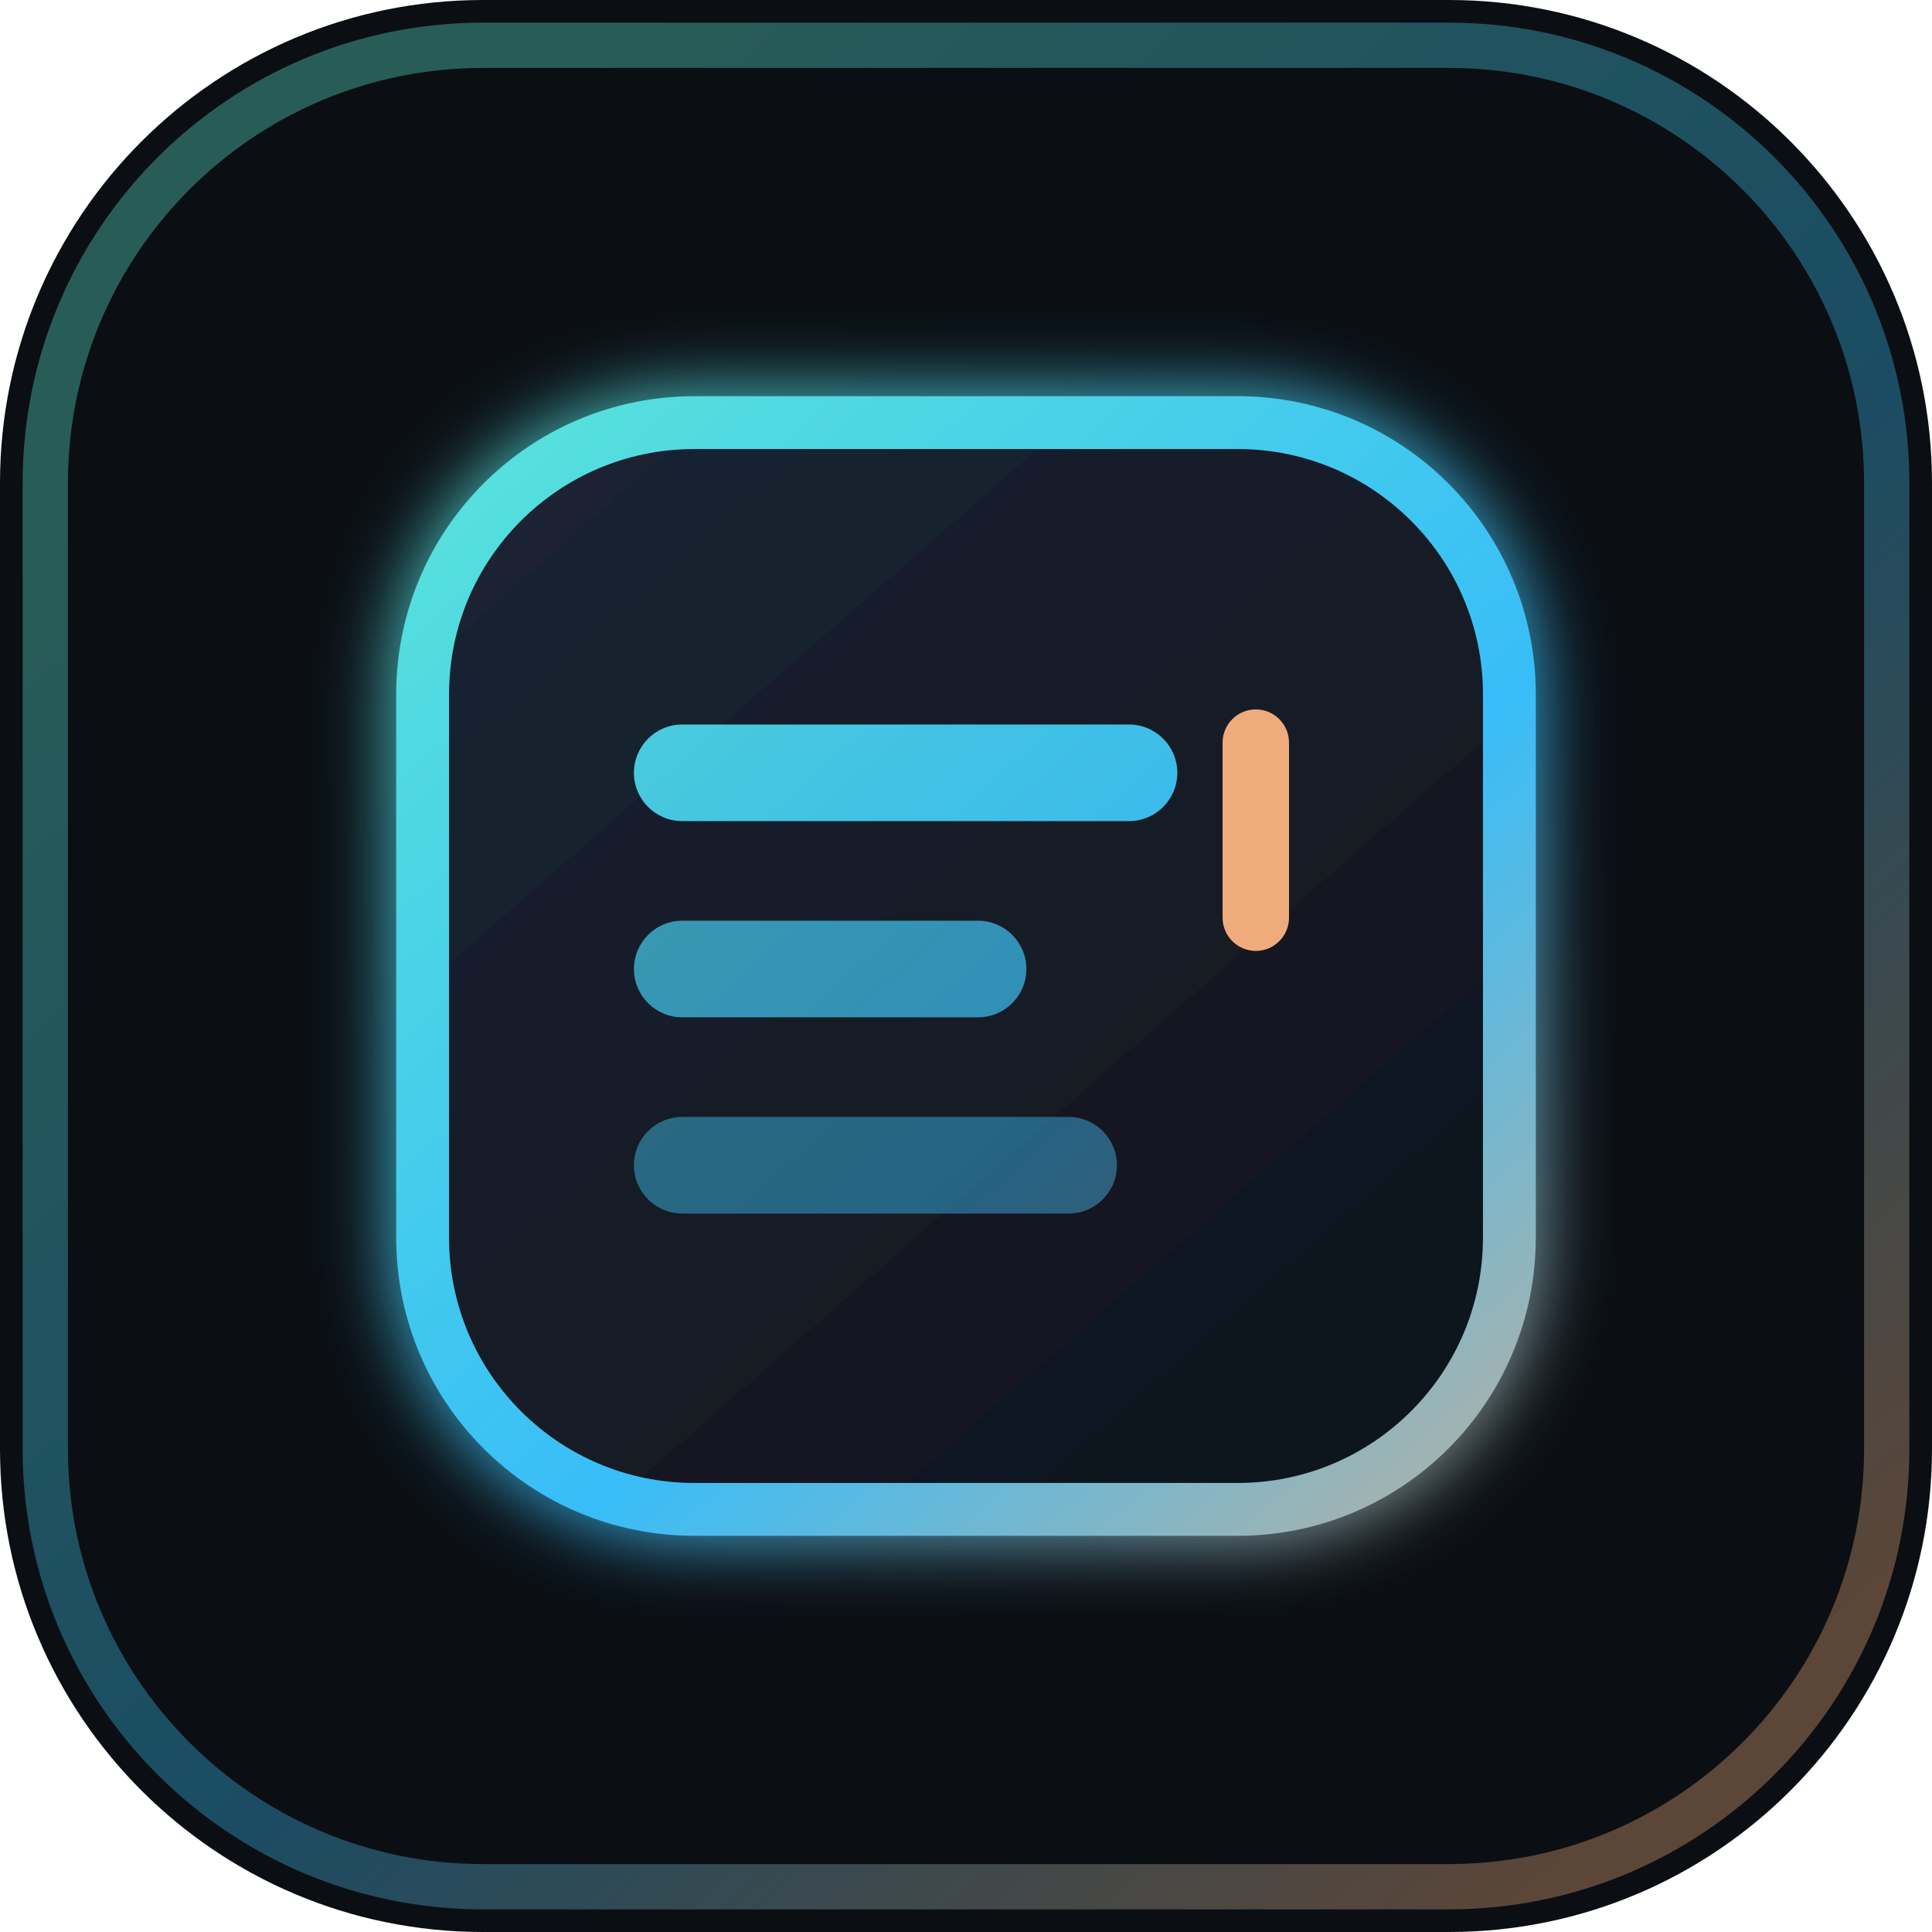
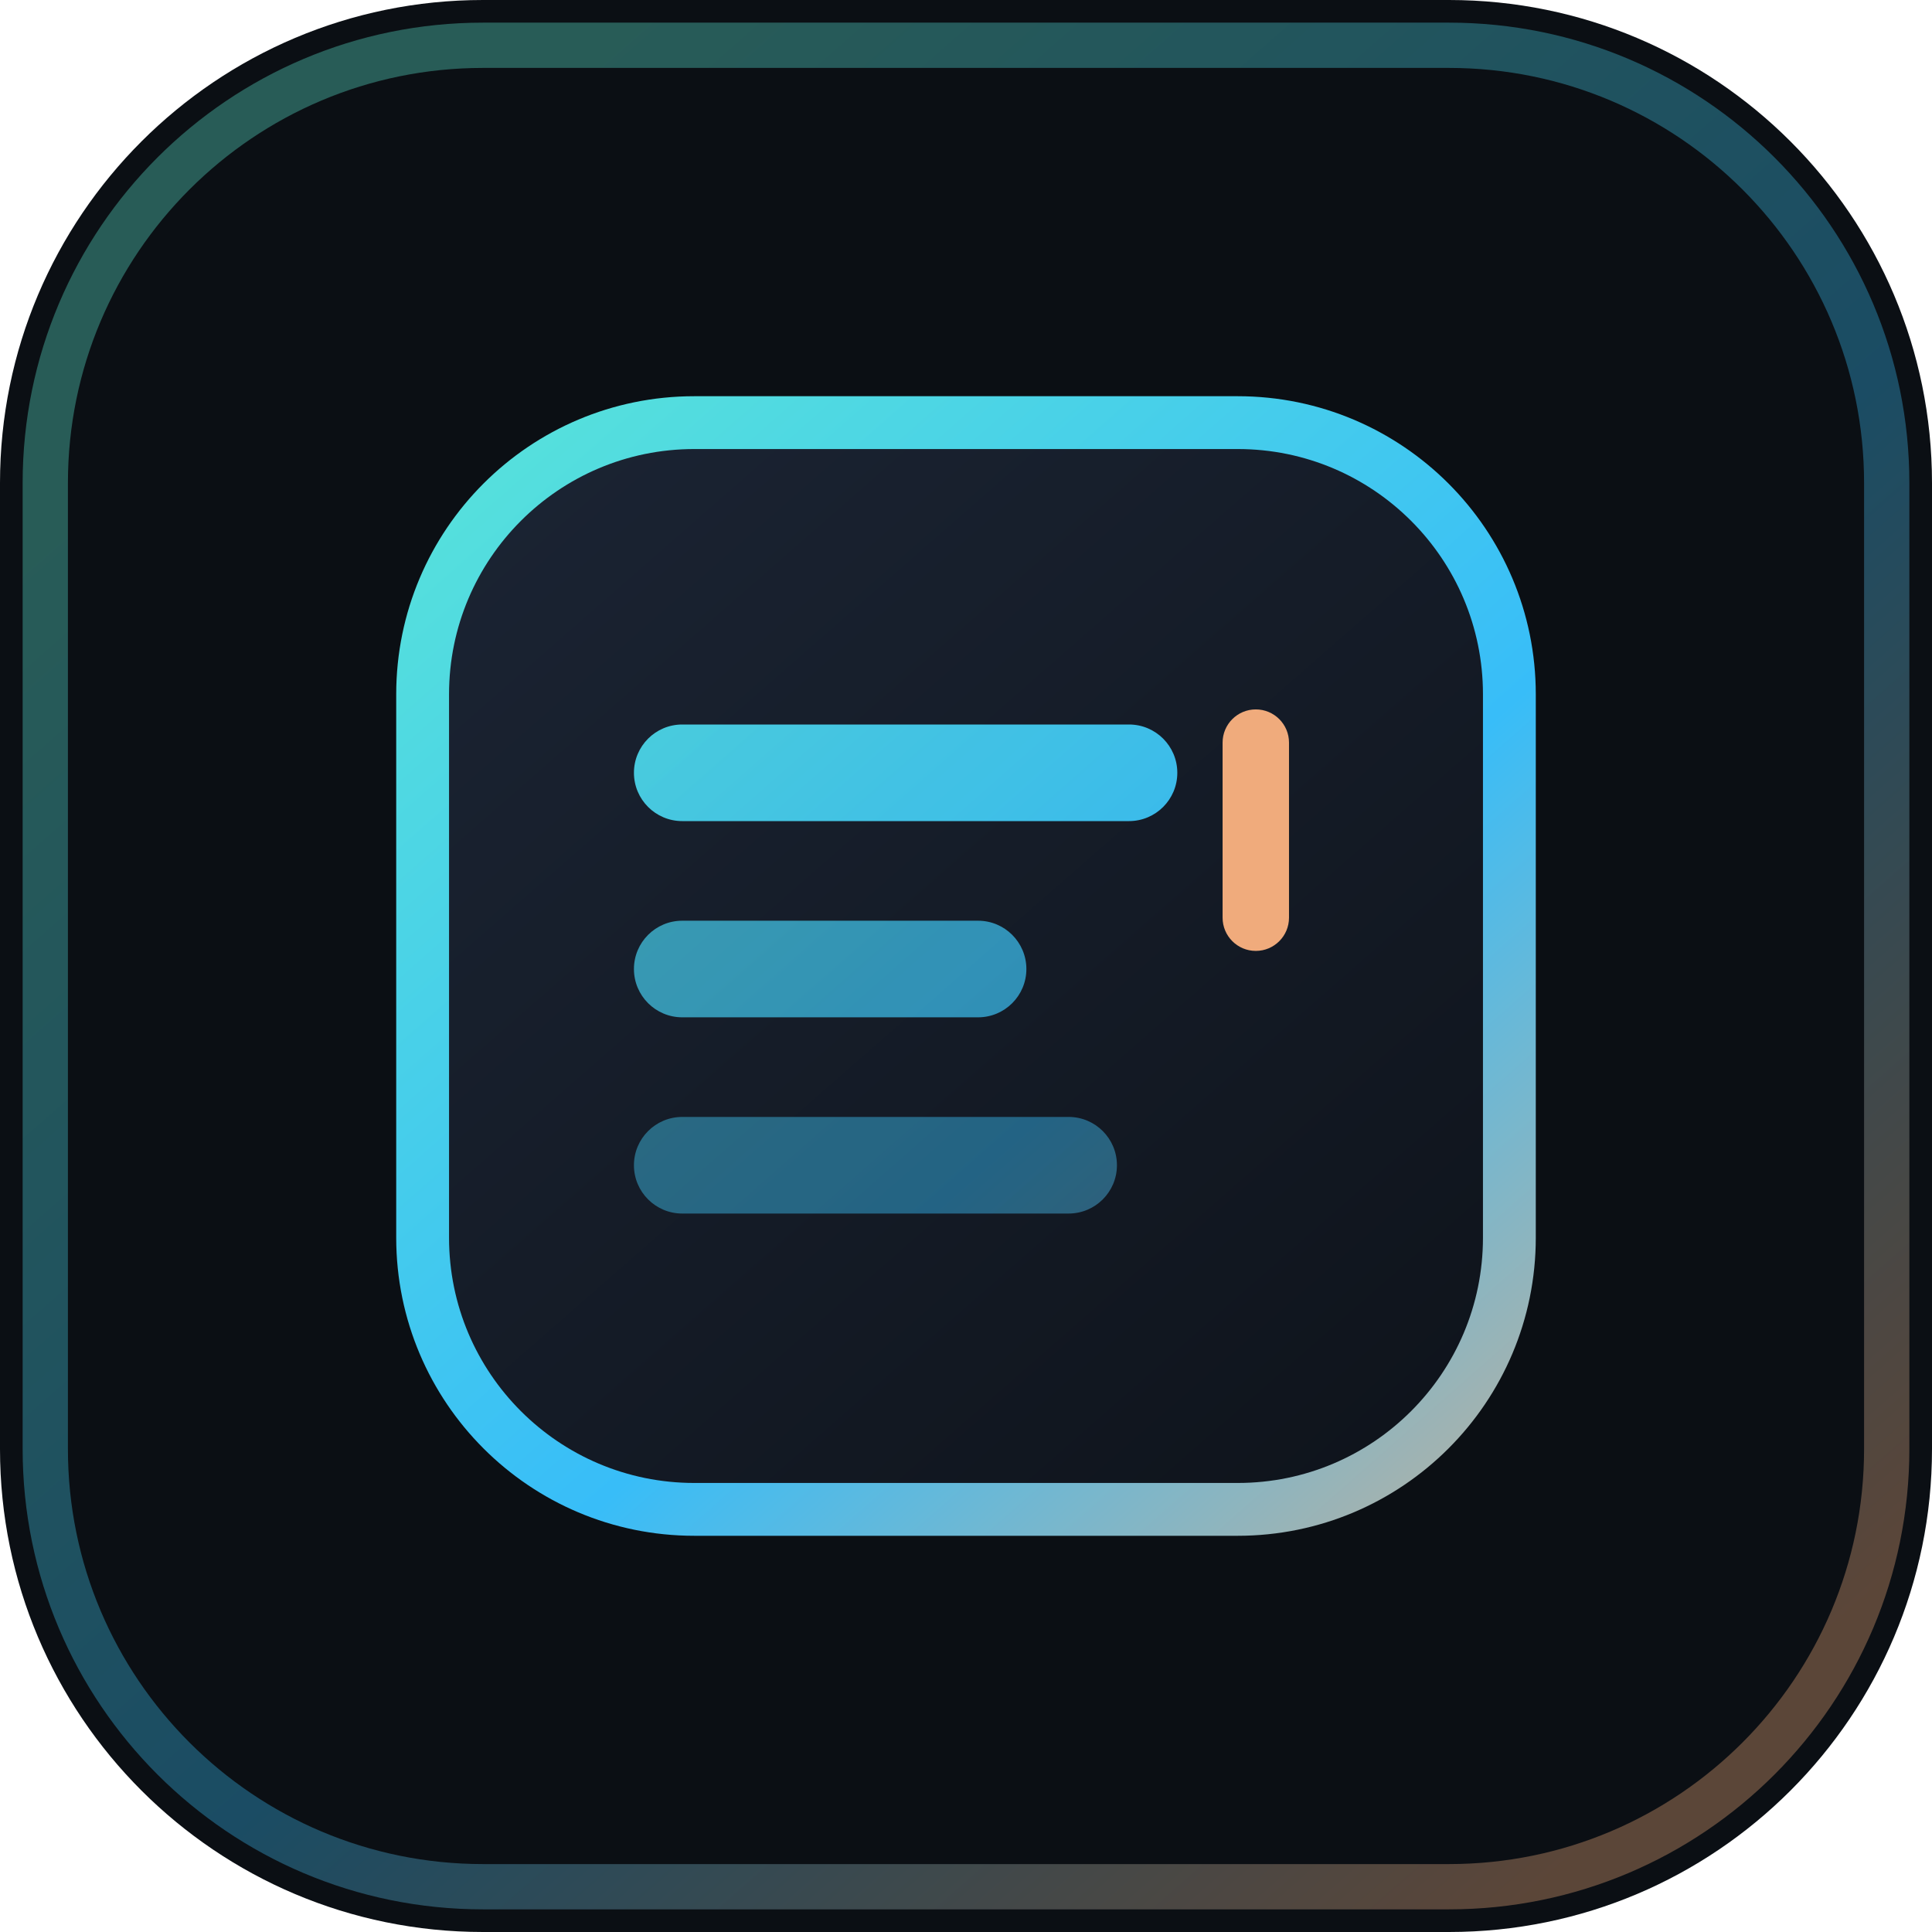
<svg xmlns="http://www.w3.org/2000/svg" viewBox="0 0 64 64" role="img" aria-label="Prompt Studio">
  <defs>
    <linearGradient id="ps-glow" x1="12" y1="8" x2="56" y2="58" gradientUnits="userSpaceOnUse">
      <stop offset="0%" stop-color="#5eead4" />
      <stop offset="55%" stop-color="#38bdf8" />
      <stop offset="100%" stop-color="#f0ab7c" />
    </linearGradient>
    <linearGradient id="ps-panel" x1="18" y1="16" x2="46" y2="48" gradientUnits="userSpaceOnUse">
      <stop offset="0%" stop-color="#1a2332" />
      <stop offset="100%" stop-color="#0f141c" />
    </linearGradient>
-     <filter id="ps-soft" x="-20%" y="-20%" width="140%" height="140%">
-       <feGaussianBlur stdDeviation="1.2" result="b" />
-       <feMerge>
-         <feMergeNode in="b" />
-         <feMergeNode in="SourceGraphic" />
-       </feMerge>
-     </filter>
  </defs>
  <rect width="64" height="64" rx="16" fill="#0b0f14" />
  <rect x="1.5" y="1.5" width="61" height="61" rx="14.5" fill="none" stroke="url(#ps-glow)" stroke-opacity="0.35" stroke-width="1.5" />
-   <rect x="14" y="14" width="36" height="36" rx="9" fill="url(#ps-panel)" stroke="url(#ps-glow)" stroke-width="1.75" filter="url(#ps-soft)" />
+   <rect x="14" y="14" width="36" height="36" rx="9" fill="url(#ps-panel)" stroke="url(#ps-glow)" stroke-width="1.75" />
  <rect x="21" y="24" width="18" height="3.2" rx="1.6" fill="url(#ps-glow)" opacity="0.95" />
  <rect x="21" y="30.5" width="13" height="3.2" rx="1.6" fill="url(#ps-glow)" opacity="0.7" />
  <rect x="21" y="37" width="16" height="3.2" rx="1.6" fill="url(#ps-glow)" opacity="0.45" />
  <rect x="40.5" y="23.5" width="2.2" height="8" rx="1.1" fill="#f0ab7c" />
</svg>
